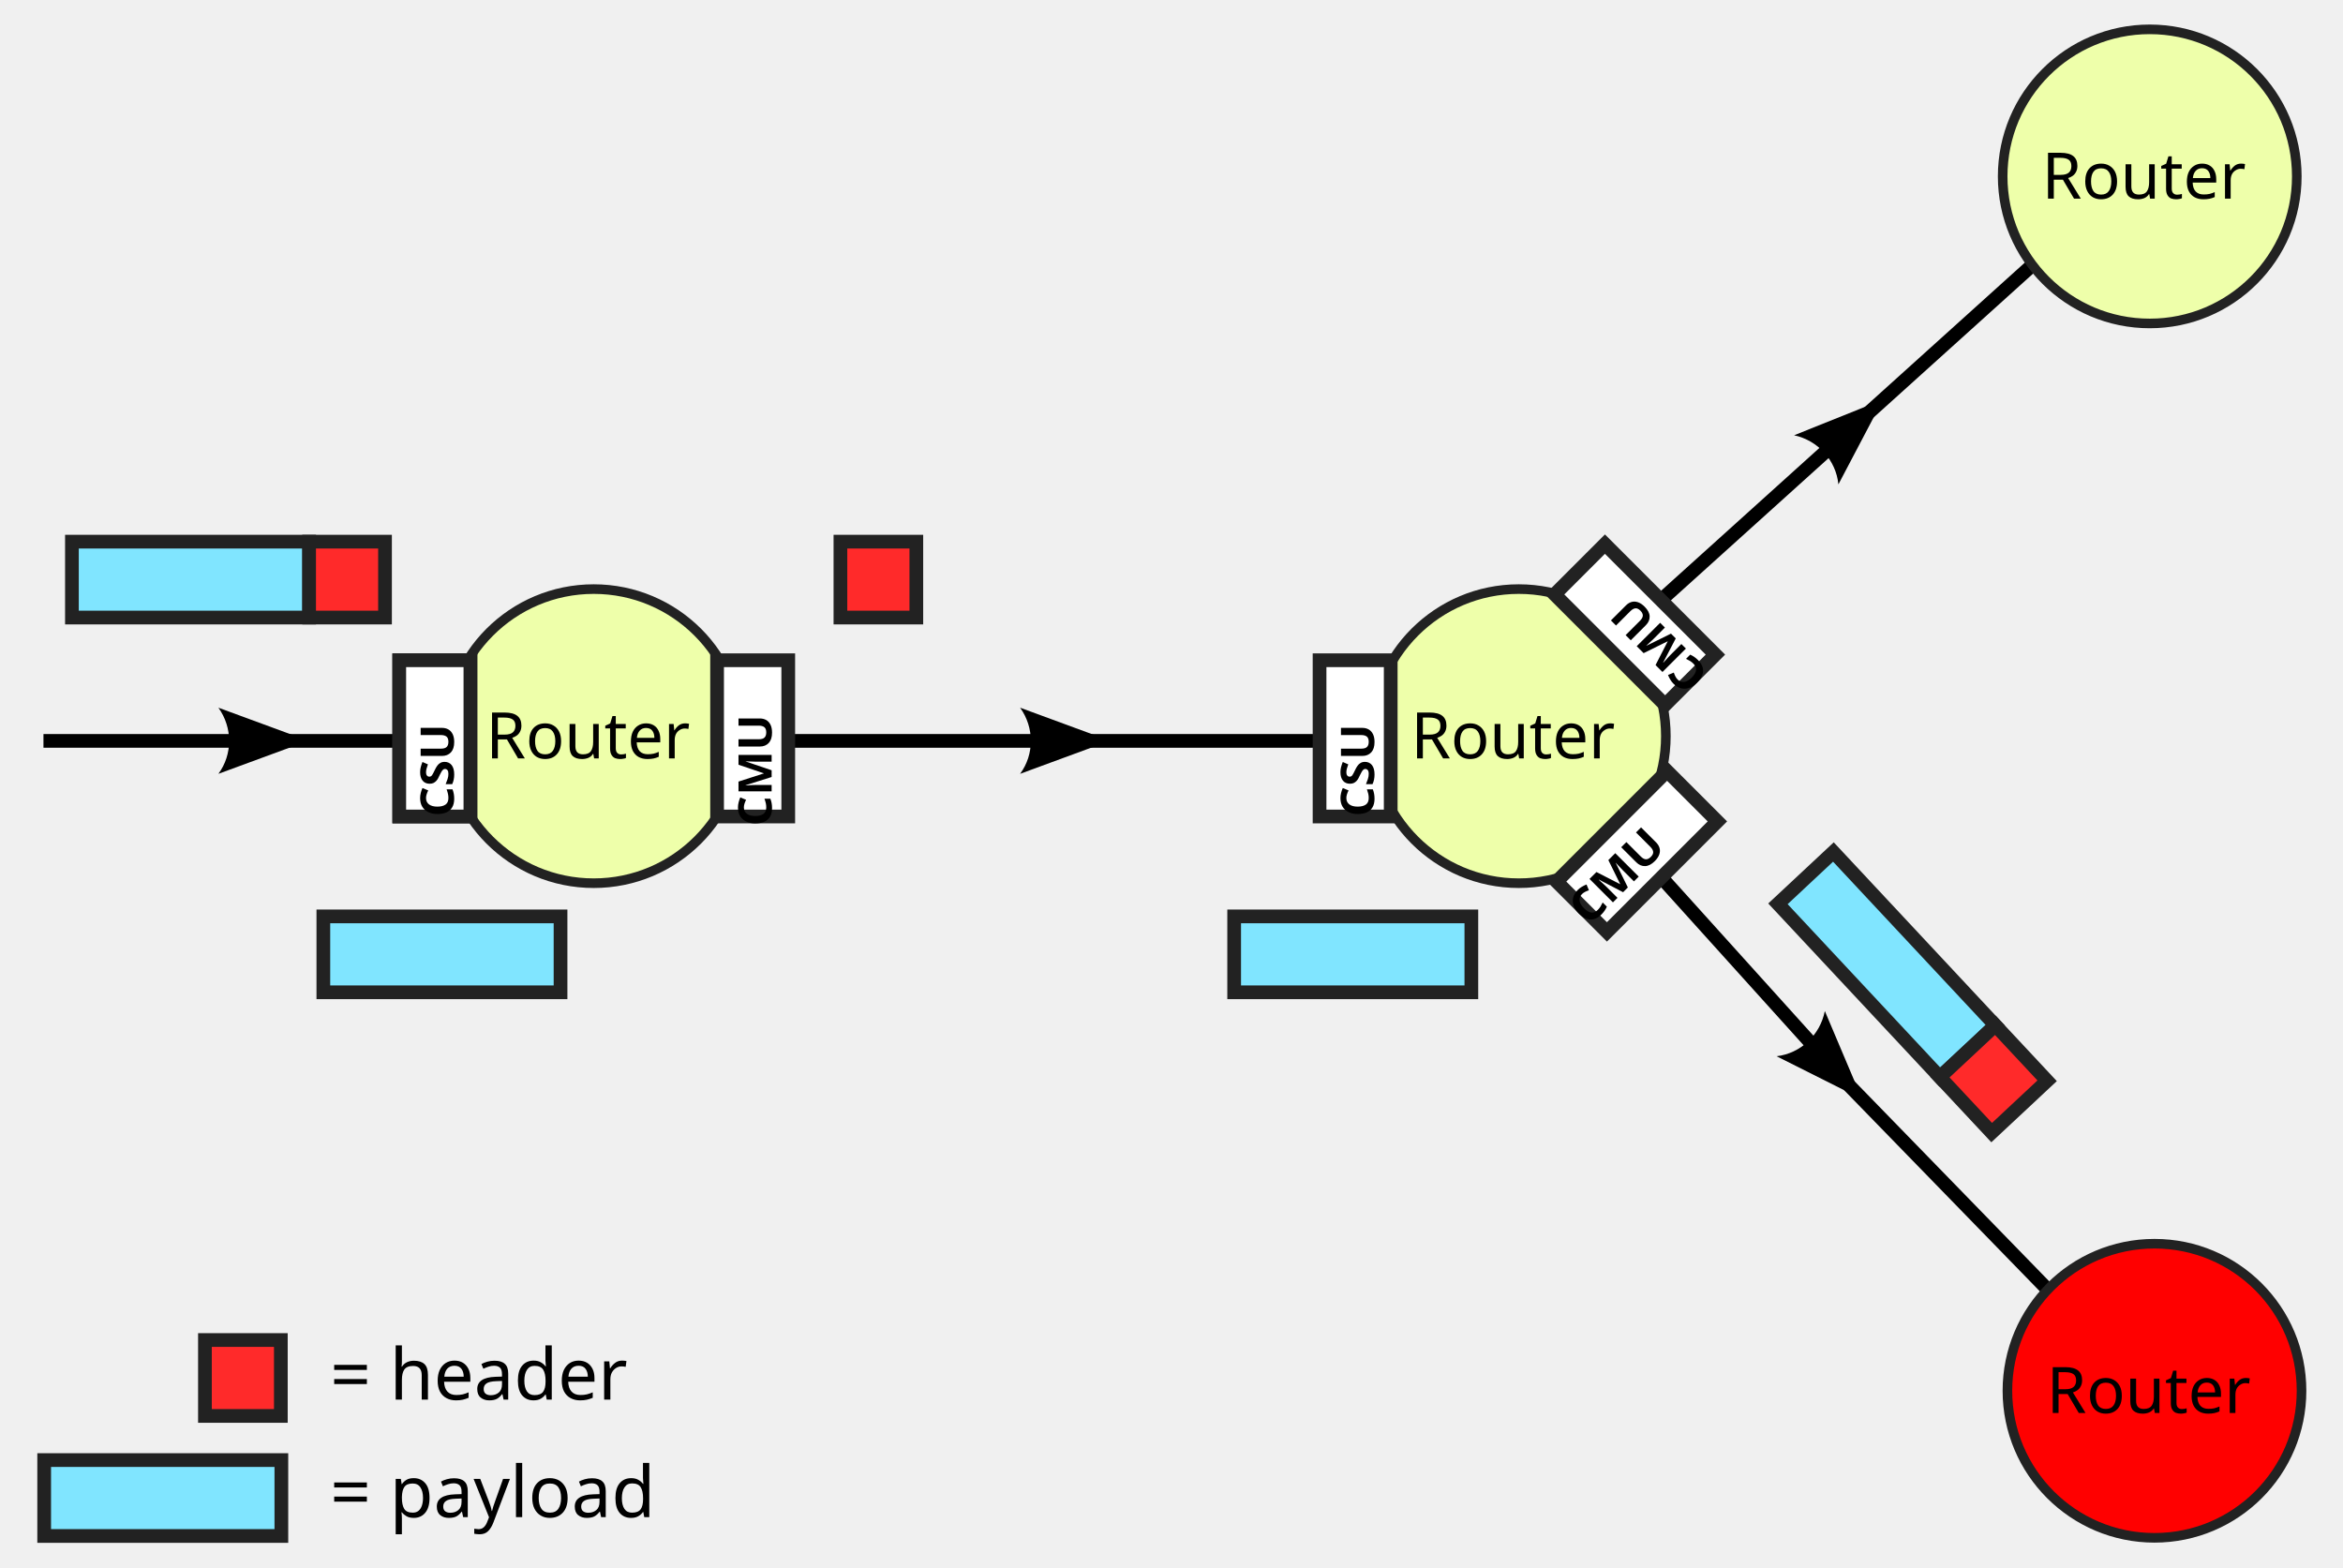
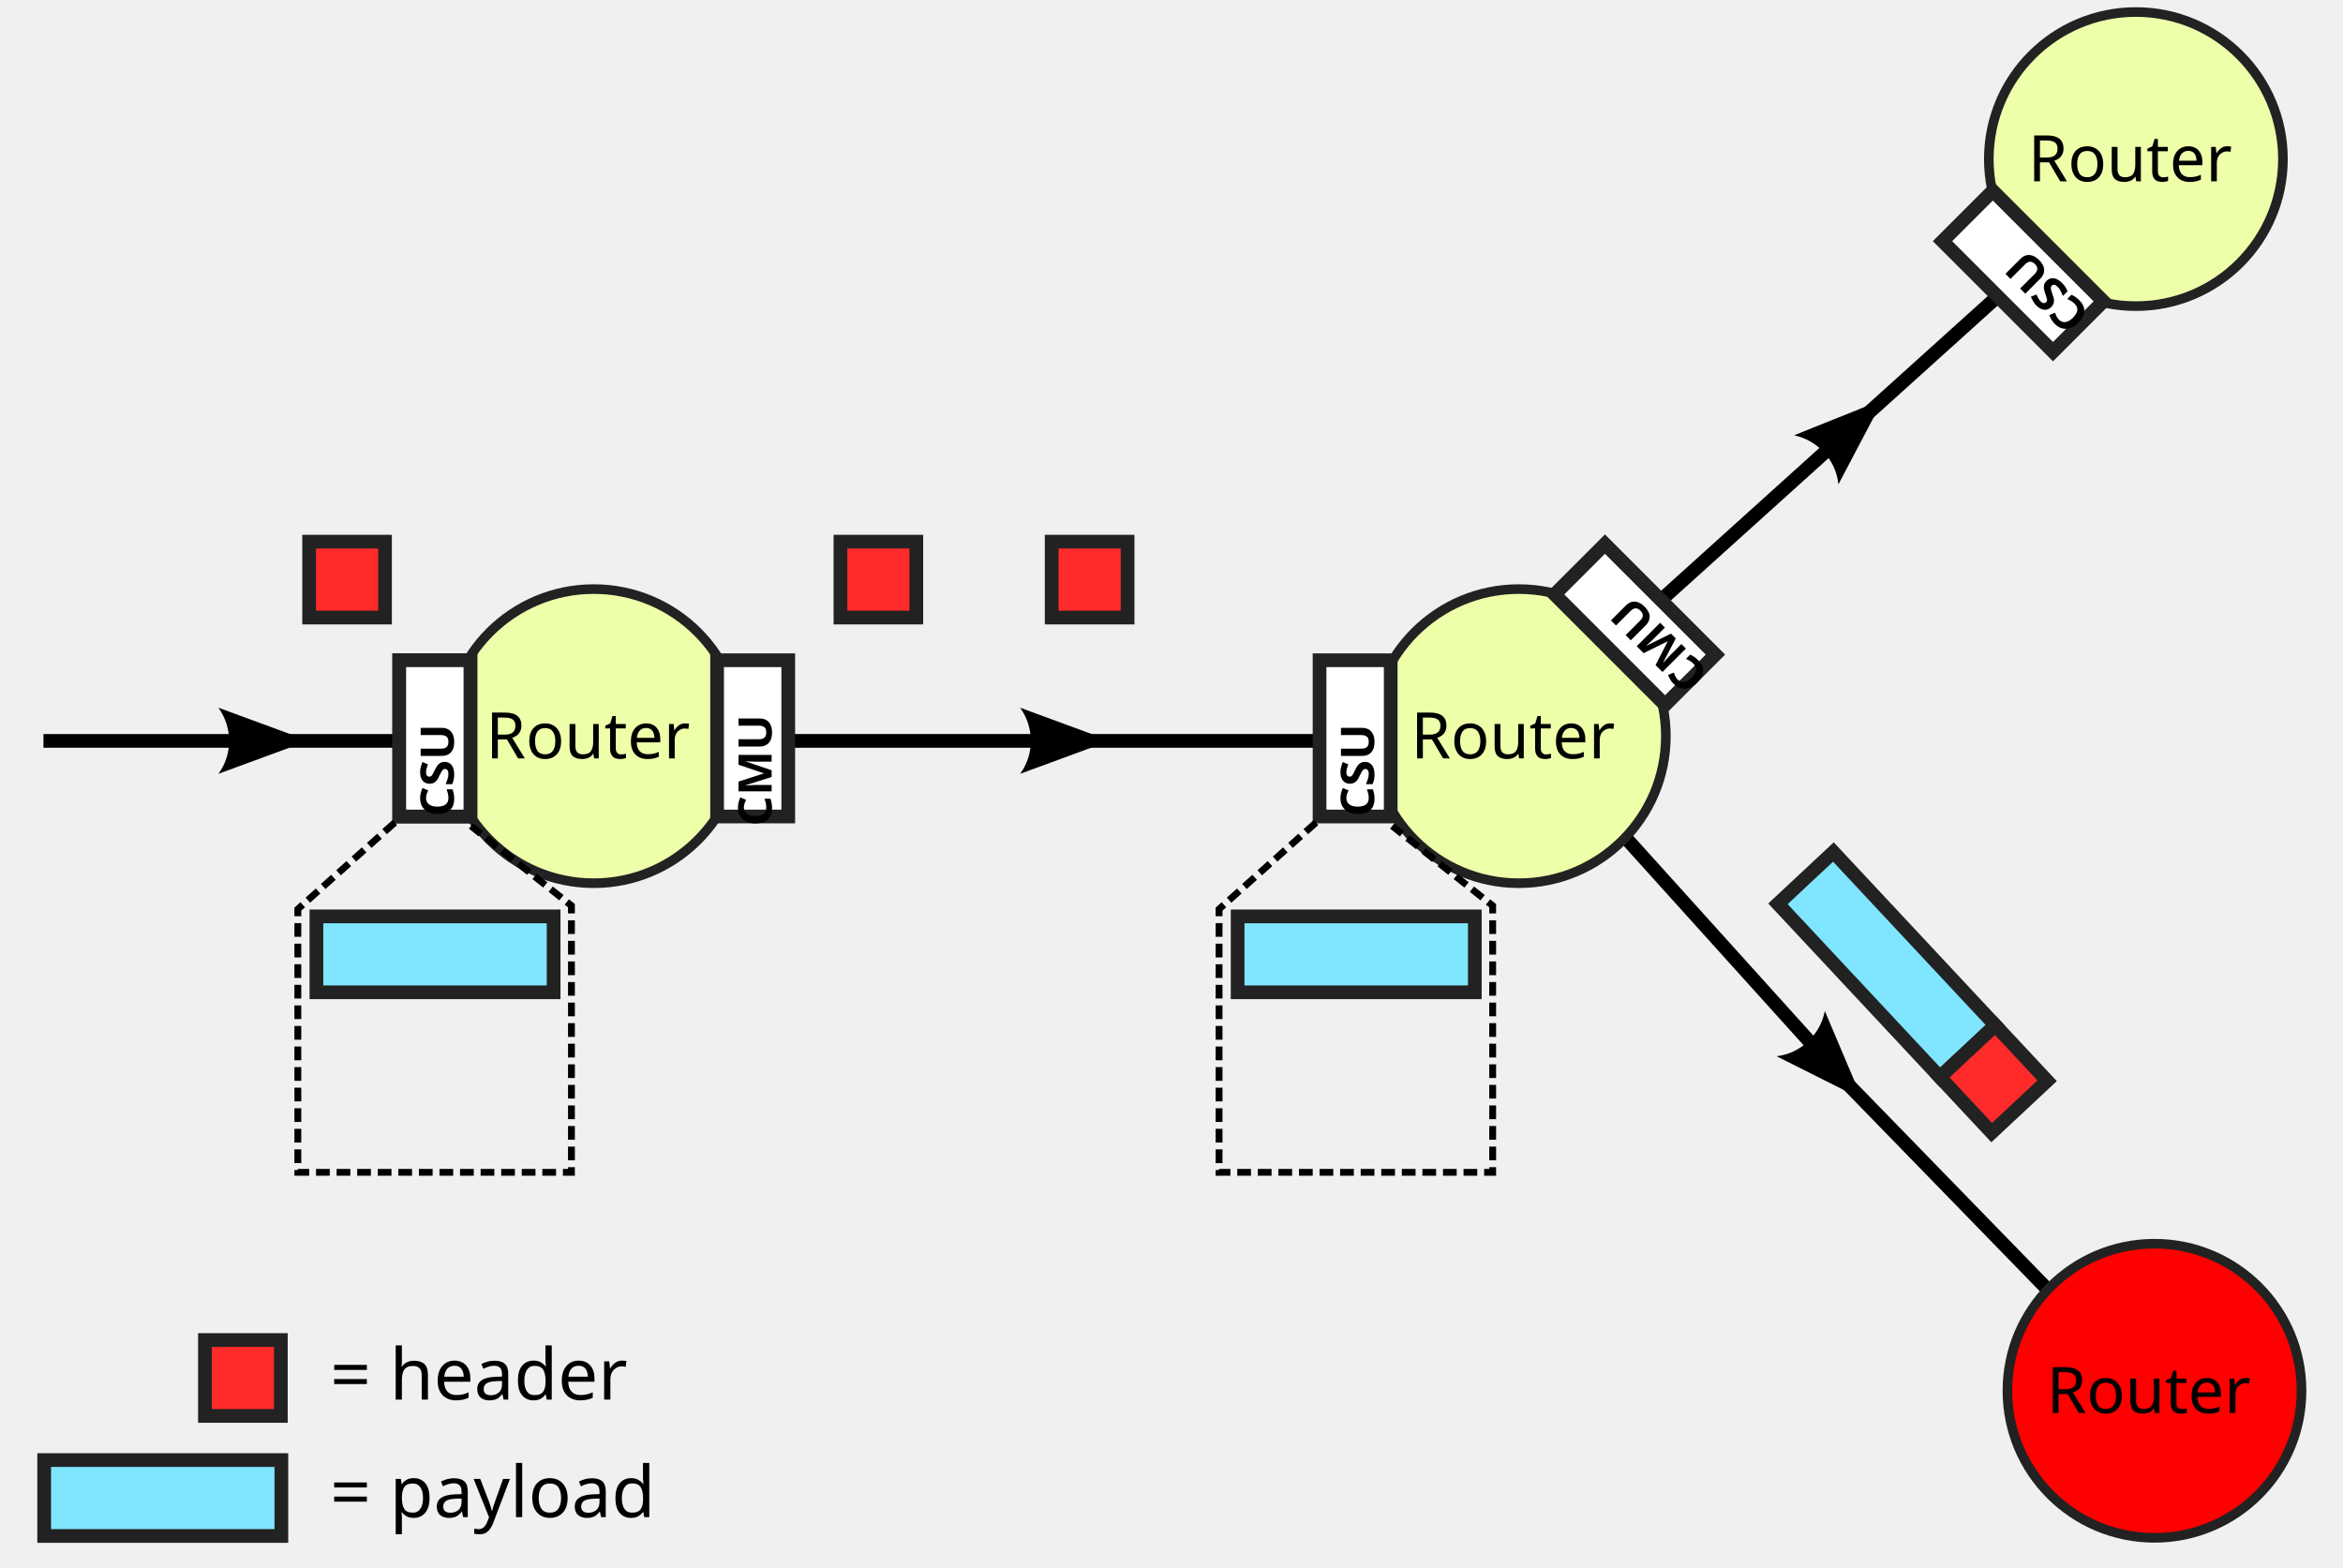
<svg xmlns="http://www.w3.org/2000/svg" width="341.7" height="228.543" id="svg2" version="1.0">
  <defs id="defs4">
    <marker orient="auto" refY="0" refX="0" id="TriangleOutL" style="overflow:visible">
      <path id="path3307" d="M 5.77,0 L -2.88,5 L -2.88,-5 L 5.77,0 z" style="fill-rule:evenodd;stroke:#000000;stroke-width:1pt;marker-start:none" transform="scale(0.8,0.8)" />
    </marker>
    <marker orient="auto" refY="0" refX="0" id="Arrow2Mend" style="overflow:visible">
      <path id="path3191" style="font-size:12px;fill-rule:evenodd;stroke-width:0.625;stroke-linejoin:round" d="M 8.719,4.034 L -2.207,0.016 L 8.719,-4.002 C 6.973,-1.63 6.983,1.616 8.719,4.034 z" transform="scale(-0.6,-0.6)" />
    </marker>
    <marker orient="auto" refY="0" refX="0" id="SquareL" style="overflow:visible">
      <path id="path3235" d="M -5,-5 L -5,5 L 5,5 L 5,-5 L -5,-5 z" style="fill-rule:evenodd;stroke:#000000;stroke-width:1pt;marker-start:none" transform="scale(0.8,0.8)" />
    </marker>
    <marker orient="auto" refY="0" refX="0" id="Arrow1Lstart" style="overflow:visible">
      <path id="path3164" d="M 0,0 L 5,-5 L -12.5,0 L 5,5 L 0,0 z" style="fill-rule:evenodd;stroke:#000000;stroke-width:1pt;marker-start:none" transform="matrix(0.8,0,0,0.8,10,0)" />
    </marker>
    <marker orient="auto" refY="0" refX="0" id="DotL" style="overflow:visible">
      <path id="path3226" d="M -2.5,-1 C -2.5,1.76 -4.74,4 -7.5,4 C -10.26,4 -12.5,1.76 -12.5,-1 C -12.5,-3.76 -10.26,-6 -7.5,-6 C -4.74,-6 -2.5,-3.76 -2.5,-1 z" style="fill-rule:evenodd;stroke:#000000;stroke-width:1pt;marker-start:none;marker-end:none" transform="matrix(0.8,0,0,0.8,5.92,0.8)" />
    </marker>
    <marker orient="auto" refY="0" refX="0" id="Arrow1Mend" style="overflow:visible">
      <path id="path3173" d="M 0,0 L 5,-5 L -12.5,0 L 5,5 L 0,0 z" style="fill-rule:evenodd;stroke:#000000;stroke-width:1pt;marker-start:none" transform="matrix(-0.4,0,0,-0.4,-4,0)" />
    </marker>
  </defs>
  <g id="layer1" transform="translate(-149,-118.805)">
+     <path id="path10916" d="M 384.46,239.182 L 418.754,277.191 L 449.092,308.366" style="fill:none;fill-rule:evenodd;stroke:#000000;stroke-width:2;stroke-linecap:butt;stroke-linejoin:miter;marker-mid:url(#Arrow2Mend);stroke-miterlimit:4;stroke-dasharray:none;stroke-opacity:1" />
    <path style="opacity:1;fill:#eeffaa;fill-opacity:1;fill-rule:nonzero;stroke:#222222;stroke-width:1.445;stroke-miterlimit:4;stroke-dasharray:none;stroke-dashoffset:0;stroke-opacity:1" id="path2383" d="M 255,225.934 A 22.143,22.143 0 1 1 210.714,225.934 A 22.143,22.143 0 1 1 255,225.934 z" transform="matrix(0.9685727,0,0,0.9684861,10.05204,7.345155)" />
    <text xml:space="preserve" style="font-size:9.356px;font-style:normal;font-variant:normal;font-weight:normal;font-stretch:normal;fill:#000000;fill-opacity:1;stroke:none;stroke-width:1px;stroke-linecap:butt;stroke-linejoin:miter;stroke-opacity:1;font-family:Sans;-inkscape-font-specification:Sans" x="219.842" y="229.411" id="text2385" transform="scale(1.000045,0.9999553)">
      <tspan id="tspan2387" x="219.842" y="229.411">Router</tspan>
    </text>
    <path style="fill:none;fill-rule:evenodd;stroke:#000000;stroke-width:2;stroke-linecap:butt;stroke-linejoin:miter;marker-mid:url(#Arrow2Mend);stroke-miterlimit:4;stroke-dasharray:none;stroke-opacity:1" d="M 155.338,226.851 C 155.338,226.851 175.955,226.851 191.314,226.851 C 203.351,226.851 213.452,226.851 213.452,226.851" id="path8700" />
    <path id="path10868" d="M 257.038,226.851 L 308.234,226.851 L 348.361,226.851" style="fill:none;fill-rule:evenodd;stroke:#000000;stroke-width:2;stroke-linecap:butt;stroke-linejoin:miter;marker-mid:url(#Arrow2Mend);stroke-miterlimit:4;stroke-dasharray:none;stroke-opacity:1" />
    <path d="M 255,225.934 A 22.143,22.143 0 1 1 210.714,225.934 A 22.143,22.143 0 1 1 255,225.934 z" id="path10870" style="opacity:1;fill:#eeffaa;fill-opacity:1;fill-rule:nonzero;stroke:#222222;stroke-width:1.445;stroke-miterlimit:4;stroke-dasharray:none;stroke-dashoffset:0;stroke-opacity:1" transform="matrix(0.9685727,0,0,0.9684861,144.9604,7.345155)" />
    <text id="text10872" y="229.411" x="354.744" style="font-size:9.356px;font-style:normal;font-variant:normal;font-weight:normal;font-stretch:normal;fill:#000000;fill-opacity:1;stroke:none;stroke-width:1px;stroke-linecap:butt;stroke-linejoin:miter;stroke-opacity:1;font-family:Sans;-inkscape-font-specification:Sans" xml:space="preserve" transform="scale(1.000045,0.9999553)">
      <tspan y="229.411" x="354.744" id="tspan10874">Router</tspan>
    </text>
    <path style="fill:none;fill-rule:evenodd;stroke:#000000;stroke-width:2;stroke-linecap:butt;stroke-linejoin:miter;marker-mid:url(#Arrow2Mend);stroke-miterlimit:4;stroke-dasharray:none;stroke-opacity:1" d="M 383.65,213.158 L 421.662,178.868 L 451.456,151.991" id="path10876" />
-     <rect style="opacity:1;fill:#80e5ff;fill-opacity:1;fill-rule:nonzero;stroke:#222222;stroke-width:2;stroke-miterlimit:4;stroke-dasharray:none;stroke-dashoffset:0;stroke-opacity:1" id="rect10880" width="34.592" height="11.068" x="159.489" y="197.796" />
    <rect y="197.796" x="194.081" height="11.068" width="11.069" id="rect10882" style="opacity:1;fill:#ff2a2a;fill-opacity:1;fill-rule:nonzero;stroke:#222222;stroke-width:2;stroke-miterlimit:4;stroke-dasharray:none;stroke-dashoffset:0;stroke-opacity:1" />
    <rect style="opacity:1;fill:#ffffff;fill-opacity:1;fill-rule:nonzero;stroke:#222222;stroke-width:2;stroke-miterlimit:4;stroke-dasharray:none;stroke-dashoffset:0;stroke-opacity:1" id="rect10886" width="10.378" height="22.786" x="253.579" y="215.09" />
    <text xml:space="preserve" style="font-size:6.881px;font-style:normal;font-variant:normal;font-weight:bold;font-stretch:normal;text-align:center;text-anchor:middle;fill:#000000;fill-opacity:1;stroke:none;stroke-width:1px;stroke-linecap:butt;stroke-linejoin:miter;stroke-opacity:1;font-family:Sans;-inkscape-font-specification:Sans Bold" x="-223.205" y="265.509" id="text10888" transform="matrix(0,-1.015195,0.9850327,0,0,0)">
      <tspan id="tspan10890" x="-223.205" y="265.509">CMU</tspan>
    </text>
    <rect y="215.09" x="207.226" height="22.786" width="10.378" id="rect10892" style="opacity:1;fill:#ffffff;fill-opacity:1;fill-rule:nonzero;stroke:#222222;stroke-width:2;stroke-miterlimit:4;stroke-dasharray:none;stroke-dashoffset:0;stroke-opacity:1" />
    <text transform="matrix(0,-1.015195,0.9850327,0,0,0)" id="text10894" y="218.451" x="-223.205" style="font-size:6.881px;font-style:normal;font-variant:normal;font-weight:bold;font-stretch:normal;text-align:center;text-anchor:middle;fill:#000000;fill-opacity:1;stroke:none;stroke-width:1px;stroke-linecap:butt;stroke-linejoin:miter;stroke-opacity:1;font-family:Sans;-inkscape-font-specification:Sans Bold" xml:space="preserve">
      <tspan y="218.451" x="-223.205" id="tspan10896">CSU</tspan>
    </text>
    <rect style="opacity:1;fill:#ffffff;fill-opacity:1;fill-rule:nonzero;stroke:#222222;stroke-width:2;stroke-miterlimit:4;stroke-dasharray:none;stroke-dashoffset:0;stroke-opacity:1" id="rect10898" width="10.378" height="22.786" x="207.226" y="215.09" />
    <text xml:space="preserve" style="font-size:6.881px;font-style:normal;font-variant:normal;font-weight:bold;font-stretch:normal;text-align:center;text-anchor:middle;fill:#000000;fill-opacity:1;stroke:none;stroke-width:1px;stroke-linecap:butt;stroke-linejoin:miter;stroke-opacity:1;font-family:Sans;-inkscape-font-specification:Sans Bold" x="-223.205" y="218.451" id="text10900" transform="matrix(0,-1.015195,0.9850327,0,0,0)">
      <tspan id="tspan10902" x="-223.205" y="218.451">CSU</tspan>
    </text>
    <rect y="215.09" x="341.442" height="22.786" width="10.378" id="rect10904" style="opacity:1;fill:#ffffff;fill-opacity:1;fill-rule:nonzero;stroke:#222222;stroke-width:2;stroke-miterlimit:4;stroke-dasharray:none;stroke-dashoffset:0;stroke-opacity:1" />
    <text transform="matrix(0,-1.015195,0.9850327,0,0,0)" id="text10906" y="354.707" x="-223.205" style="font-size:6.881px;font-style:normal;font-variant:normal;font-weight:bold;font-stretch:normal;text-align:center;text-anchor:middle;fill:#000000;fill-opacity:1;stroke:none;stroke-width:1px;stroke-linecap:butt;stroke-linejoin:miter;stroke-opacity:1;font-family:Sans;-inkscape-font-specification:Sans Bold" xml:space="preserve">
      <tspan y="354.707" x="-223.205" id="tspan10908">CSU</tspan>
    </text>
    <rect y="410.977" x="120.353" height="22.787" width="10.377" id="rect10910" style="opacity:1;fill:#ffffff;fill-opacity:1;fill-rule:nonzero;stroke:#222222;stroke-width:2;stroke-miterlimit:4;stroke-dasharray:none;stroke-dashoffset:0;stroke-opacity:1" transform="matrix(0.7071384,-0.7070752,0.7071384,0.7070752,0,0)" />
    <text transform="matrix(-0.7179152,-0.7178511,0.6965233,-0.6964611,0,0)" id="text10912" y="130.264" x="-416.141" style="font-size:6.881px;font-style:normal;font-variant:normal;font-weight:bold;font-stretch:normal;text-align:center;text-anchor:middle;fill:#000000;fill-opacity:1;stroke:none;stroke-width:1px;stroke-linecap:butt;stroke-linejoin:miter;stroke-opacity:1;font-family:Sans;-inkscape-font-specification:Sans Bold" xml:space="preserve">
      <tspan y="130.264" x="-416.141" id="tspan10914">CMU</tspan>
    </text>
-     <path id="path10916" d="M 384.46,239.182 L 418.754,277.191 L 449.092,308.366" style="fill:none;fill-rule:evenodd;stroke:#000000;stroke-width:2;stroke-linecap:butt;stroke-linejoin:miter;marker-mid:url(#Arrow2Mend);stroke-miterlimit:4;stroke-dasharray:none;stroke-opacity:1" />
-     <rect transform="matrix(0.7071384,0.7070752,-0.7071384,0.7070752,0,0)" style="opacity:1;fill:#ffffff;fill-opacity:1;fill-rule:nonzero;stroke:#222222;stroke-width:2;stroke-miterlimit:4;stroke-dasharray:none;stroke-dashoffset:0;stroke-opacity:1" id="rect10918" width="10.377" height="22.787" x="440.793" y="-113.732" />
-     <text xml:space="preserve" style="font-size:6.881px;font-style:normal;font-variant:normal;font-weight:bold;font-stretch:normal;text-align:center;text-anchor:middle;fill:#000000;fill-opacity:1;stroke:none;stroke-width:1px;stroke-linecap:butt;stroke-linejoin:miter;stroke-opacity:1;font-family:Sans;-inkscape-font-specification:Sans Bold" x="100.691" y="455.587" id="text10920" transform="matrix(0.7179153,-0.717851,0.6965233,0.6964611,0,0)">
-       <tspan id="tspan10922" x="100.691" y="455.587">CMU</tspan>
-     </text>
-     <path transform="matrix(0.9685727,0,0,0.9684861,236.9748,-74.28439)" style="opacity:1;fill:#eeffaa;fill-opacity:1;fill-rule:nonzero;stroke:#222222;stroke-width:1.445;stroke-miterlimit:4;stroke-dasharray:none;stroke-dashoffset:0;stroke-opacity:1" id="path10926" d="M 255,225.934 A 22.143,22.143 0 1 1 210.714,225.934 A 22.143,22.143 0 1 1 255,225.934 z" />
-     <text xml:space="preserve" style="font-size:9.356px;font-style:normal;font-variant:normal;font-weight:normal;font-stretch:normal;fill:#000000;fill-opacity:1;stroke:none;stroke-width:1px;stroke-linecap:butt;stroke-linejoin:miter;stroke-opacity:1;font-family:Sans;-inkscape-font-specification:Sans" x="446.754" y="147.778" id="text10928" transform="scale(1.000045,0.9999553)">
-       <tspan id="tspan10930" x="446.754" y="147.778">Router</tspan>
+     <path transform="matrix(0.9685727,0,0,0.9684861,234.9545,-76.80977)" style="fill:#eeffaa;fill-opacity:1;fill-rule:nonzero;stroke:#222222;stroke-width:1.445;stroke-miterlimit:4;stroke-opacity:1;stroke-dasharray:none;stroke-dashoffset:0" id="path10926" d="m 255,225.934 a 22.143,22.143 0 1 1 -44.286,0 22.143,22.143 0 1 1 44.286,0 z" />
+     <text xml:space="preserve" style="font-size:9.356px;font-style:normal;font-variant:normal;font-weight:normal;font-stretch:normal;fill:#000000;fill-opacity:1;stroke:none;font-family:Sans;-inkscape-font-specification:Sans" x="444.734" y="145.252" id="text10928" transform="scale(1.000045,0.9999553)">
+       <tspan id="tspan10930" x="444.734" y="145.252">Router</tspan>
    </text>
    <path d="M 255,225.934 A 22.143,22.143 0 1 1 210.714,225.934 A 22.143,22.143 0 1 1 255,225.934 z" id="path10932" style="opacity:1;fill:#ff0000;fill-opacity:1;fill-rule:nonzero;stroke:#222222;stroke-width:1.445;stroke-miterlimit:4;stroke-dasharray:none;stroke-dashoffset:0;stroke-opacity:1" transform="matrix(0.9685727,0,0,0.9684861,237.6666,102.8102)" />
    <text id="text10934" y="324.88" x="447.446" style="font-size:9.356px;font-style:normal;font-variant:normal;font-weight:normal;font-stretch:normal;fill:#000000;fill-opacity:1;stroke:none;stroke-width:1px;stroke-linecap:butt;stroke-linejoin:miter;stroke-opacity:1;font-family:Sans;-inkscape-font-specification:Sans" xml:space="preserve" transform="scale(1.000045,0.9999553)">
      <tspan y="324.88" x="447.446" id="tspan10936">Router</tspan>
    </text>
    <text xml:space="preserve" style="font-size:20px;font-style:normal;font-variant:normal;font-weight:normal;font-stretch:normal;fill:#000000;fill-opacity:1;stroke:none;stroke-width:1px;stroke-linecap:butt;stroke-linejoin:miter;stroke-opacity:1;font-family:Sans;-inkscape-font-specification:Sans" x="164.286" y="199.505" id="text10938">
      <tspan id="tspan10940" x="164.286" y="199.505" />
    </text>
    <rect y="-138.324" x="461.848" height="11.069" width="34.59" id="rect10942" style="opacity:1;fill:#80e5ff;fill-opacity:1;fill-rule:nonzero;stroke:#222222;stroke-width:2;stroke-miterlimit:4;stroke-dasharray:none;stroke-dashoffset:0;stroke-opacity:1" transform="matrix(0.6826861,0.7307118,-0.7307727,0.6826209,0,0)" />
    <rect style="opacity:1;fill:#ff2a2a;fill-opacity:1;fill-rule:nonzero;stroke:#222222;stroke-width:2;stroke-miterlimit:4;stroke-dasharray:none;stroke-dashoffset:0;stroke-opacity:1" id="rect10944" width="11.069" height="11.069" x="496.438" y="-138.324" transform="matrix(0.6826861,0.7307118,-0.7307727,0.6826209,0,0)" />
-     <rect style="opacity:1;fill:#80e5ff;fill-opacity:1;fill-rule:nonzero;stroke:#222222;stroke-width:2;stroke-miterlimit:4;stroke-dasharray:none;stroke-dashoffset:0;stroke-opacity:1" id="rect10946" width="34.592" height="11.068" x="328.989" y="252.446" />
-     <rect y="252.446" x="196.156" height="11.068" width="34.592" id="rect10948" style="opacity:1;fill:#80e5ff;fill-opacity:1;fill-rule:nonzero;stroke:#222222;stroke-width:2;stroke-miterlimit:4;stroke-dasharray:none;stroke-dashoffset:0;stroke-opacity:1" />
+     <rect style="fill:#80e5ff;fill-opacity:1;fill-rule:nonzero;stroke:#222222;stroke-width:2;stroke-miterlimit:4;stroke-opacity:1;stroke-dasharray:none;stroke-dashoffset:0" id="rect10946" width="34.592" height="11.068" x="329.494" y="252.446" />
+     <rect y="252.446" x="195.146" height="11.068" width="34.592" id="rect10948" style="fill:#80e5ff;fill-opacity:1;fill-rule:nonzero;stroke:#222222;stroke-width:2;stroke-miterlimit:4;stroke-opacity:1;stroke-dasharray:none;stroke-dashoffset:0" />
    <rect style="opacity:1;fill:#ff2a2a;fill-opacity:1;fill-rule:nonzero;stroke:#222222;stroke-width:2;stroke-miterlimit:4;stroke-dasharray:none;stroke-dashoffset:0;stroke-opacity:1" id="rect10950" width="11.069" height="11.068" x="271.567" y="197.796" />
    <rect style="opacity:1;fill:#80e5ff;fill-opacity:1;fill-rule:nonzero;stroke:#222222;stroke-width:2;stroke-miterlimit:4;stroke-dasharray:none;stroke-dashoffset:0;stroke-opacity:1" id="rect10952" width="34.592" height="11.068" x="155.442" y="331.732" />
    <text xml:space="preserve" style="font-size:10.405px;font-style:normal;font-variant:normal;font-weight:normal;font-stretch:normal;fill:#000000;fill-opacity:1;stroke:none;stroke-width:1px;stroke-linecap:butt;stroke-linejoin:miter;stroke-opacity:1;font-family:Sans;-inkscape-font-specification:Sans" x="197.16" y="340.058" id="text10954">
      <tspan id="tspan10956" x="197.16" y="340.058">= payload</tspan>
    </text>
    <rect y="314.225" x="178.888" height="11.068" width="11.069" id="rect10958" style="opacity:1;fill:#ff2a2a;fill-opacity:1;fill-rule:nonzero;stroke:#222222;stroke-width:2;stroke-miterlimit:4;stroke-dasharray:none;stroke-dashoffset:0;stroke-opacity:1" />
    <text id="text10960" y="322.915" x="197.16" style="font-size:10.405px;font-style:normal;font-variant:normal;font-weight:normal;font-stretch:normal;fill:#000000;fill-opacity:1;stroke:none;stroke-width:1px;stroke-linecap:butt;stroke-linejoin:miter;stroke-opacity:1;font-family:Sans;-inkscape-font-specification:Sans" xml:space="preserve">
      <tspan y="322.915" x="197.16" id="tspan10962">= header</tspan>
    </text>
+     <rect transform="matrix(0.7071384,-0.7070752,0.7071384,0.7070752,0,0)" style="fill:#ffffff;fill-opacity:1;fill-rule:nonzero;stroke:#222222;stroke-width:2;stroke-miterlimit:4;stroke-opacity:1;stroke-dasharray:none;stroke-dashoffset:0" id="rect3078" width="10.377" height="22.787" x="196.781" y="414.545" />
+     <text xml:space="preserve" style="font-size:6.881px;font-style:normal;font-variant:normal;font-weight:bold;font-stretch:normal;text-align:center;text-anchor:middle;fill:#000000;fill-opacity:1;stroke:none;font-family:Sans;-inkscape-font-specification:Sans Bold" x="-419.656" y="207.857" id="text3080" transform="matrix(-0.7179152,-0.7178511,0.6965233,-0.6964611,0,0)">
+       <tspan id="tspan3082" x="-419.656" y="207.857">CSU</tspan>
+     </text>
+     <rect y="197.796" x="302.376" height="11.068" width="11.069" id="rect3084" style="fill:#ff2a2a;fill-opacity:1;fill-rule:nonzero;stroke:#222222;stroke-width:2;stroke-miterlimit:4;stroke-opacity:1;stroke-dasharray:none;stroke-dashoffset:0" />
+     <path style="fill:none;stroke:#000000;stroke-width:1;stroke-linecap:butt;stroke-linejoin:miter;stroke-opacity:1;stroke-miterlimit:4;stroke-dasharray:2,1;stroke-dashoffset:0" d="m 57.579,119.951 -14.142,12.627 0,38.386 39.901,0 0,-38.891 -14.647,-11.617" id="path3086" transform="translate(149,118.805)" />
+     <path id="path3896" d="m 340.929,238.756 -14.142,12.627 0,38.386 39.901,0 0,-38.891 -14.647,-11.617" style="fill:none;stroke:#000000;stroke-width:1;stroke-linecap:butt;stroke-linejoin:miter;stroke-miterlimit:4;stroke-opacity:1;stroke-dasharray:2, 1;stroke-dashoffset:0" />
  </g>
</svg>
